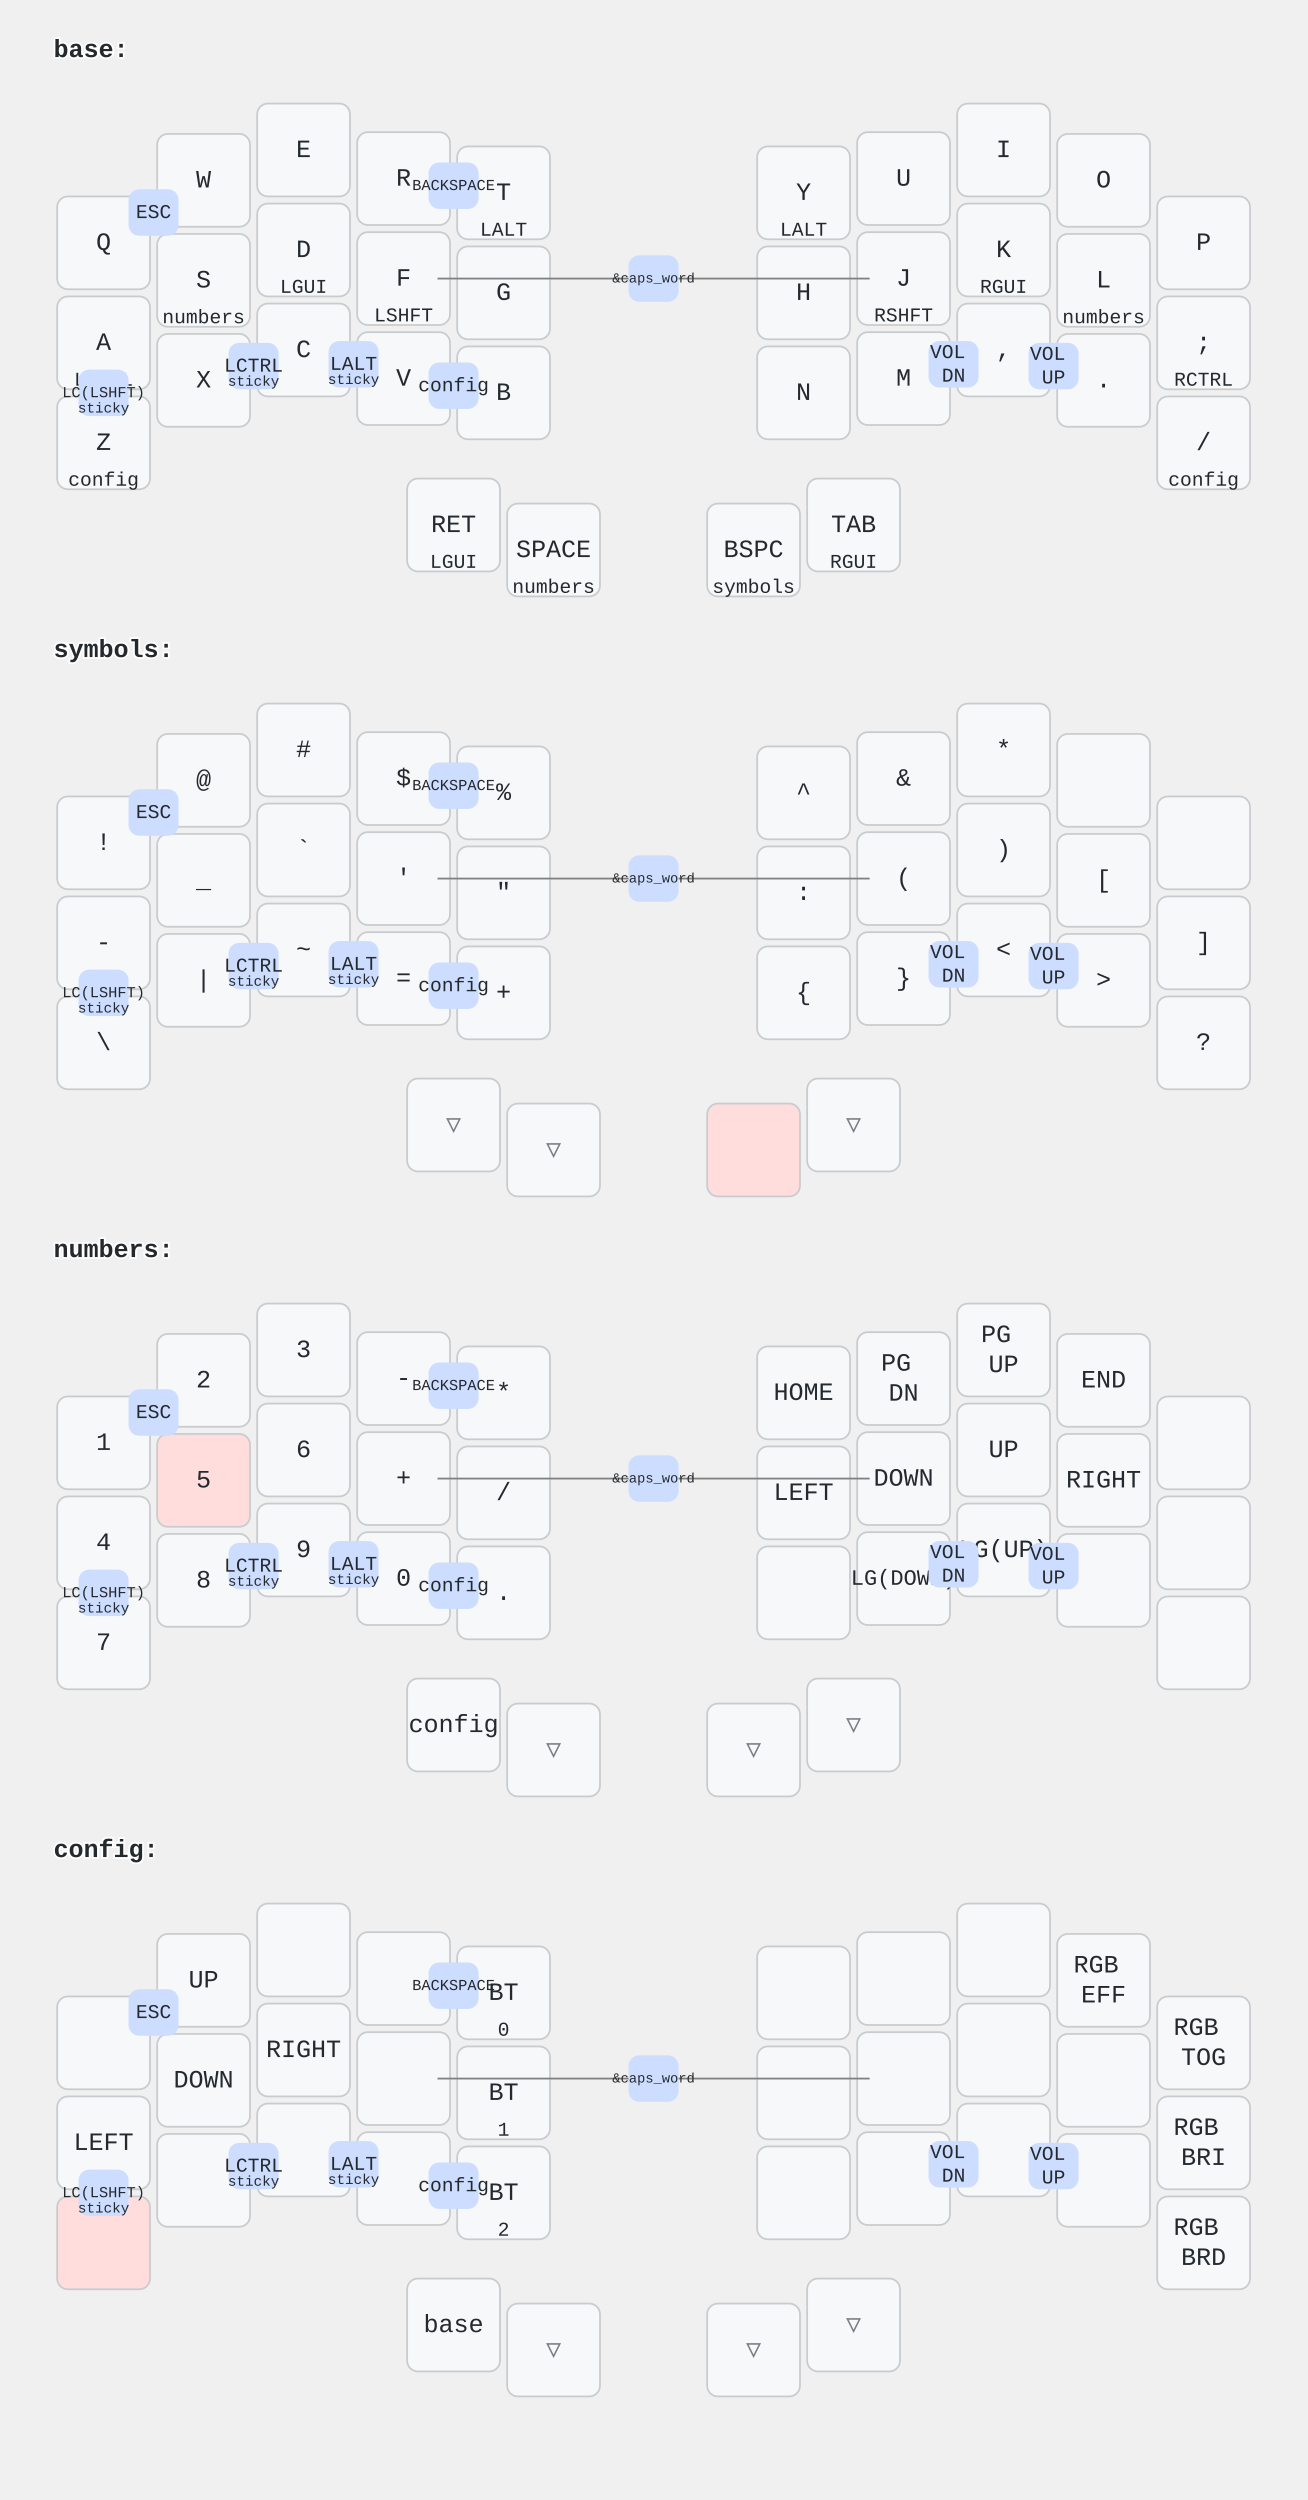
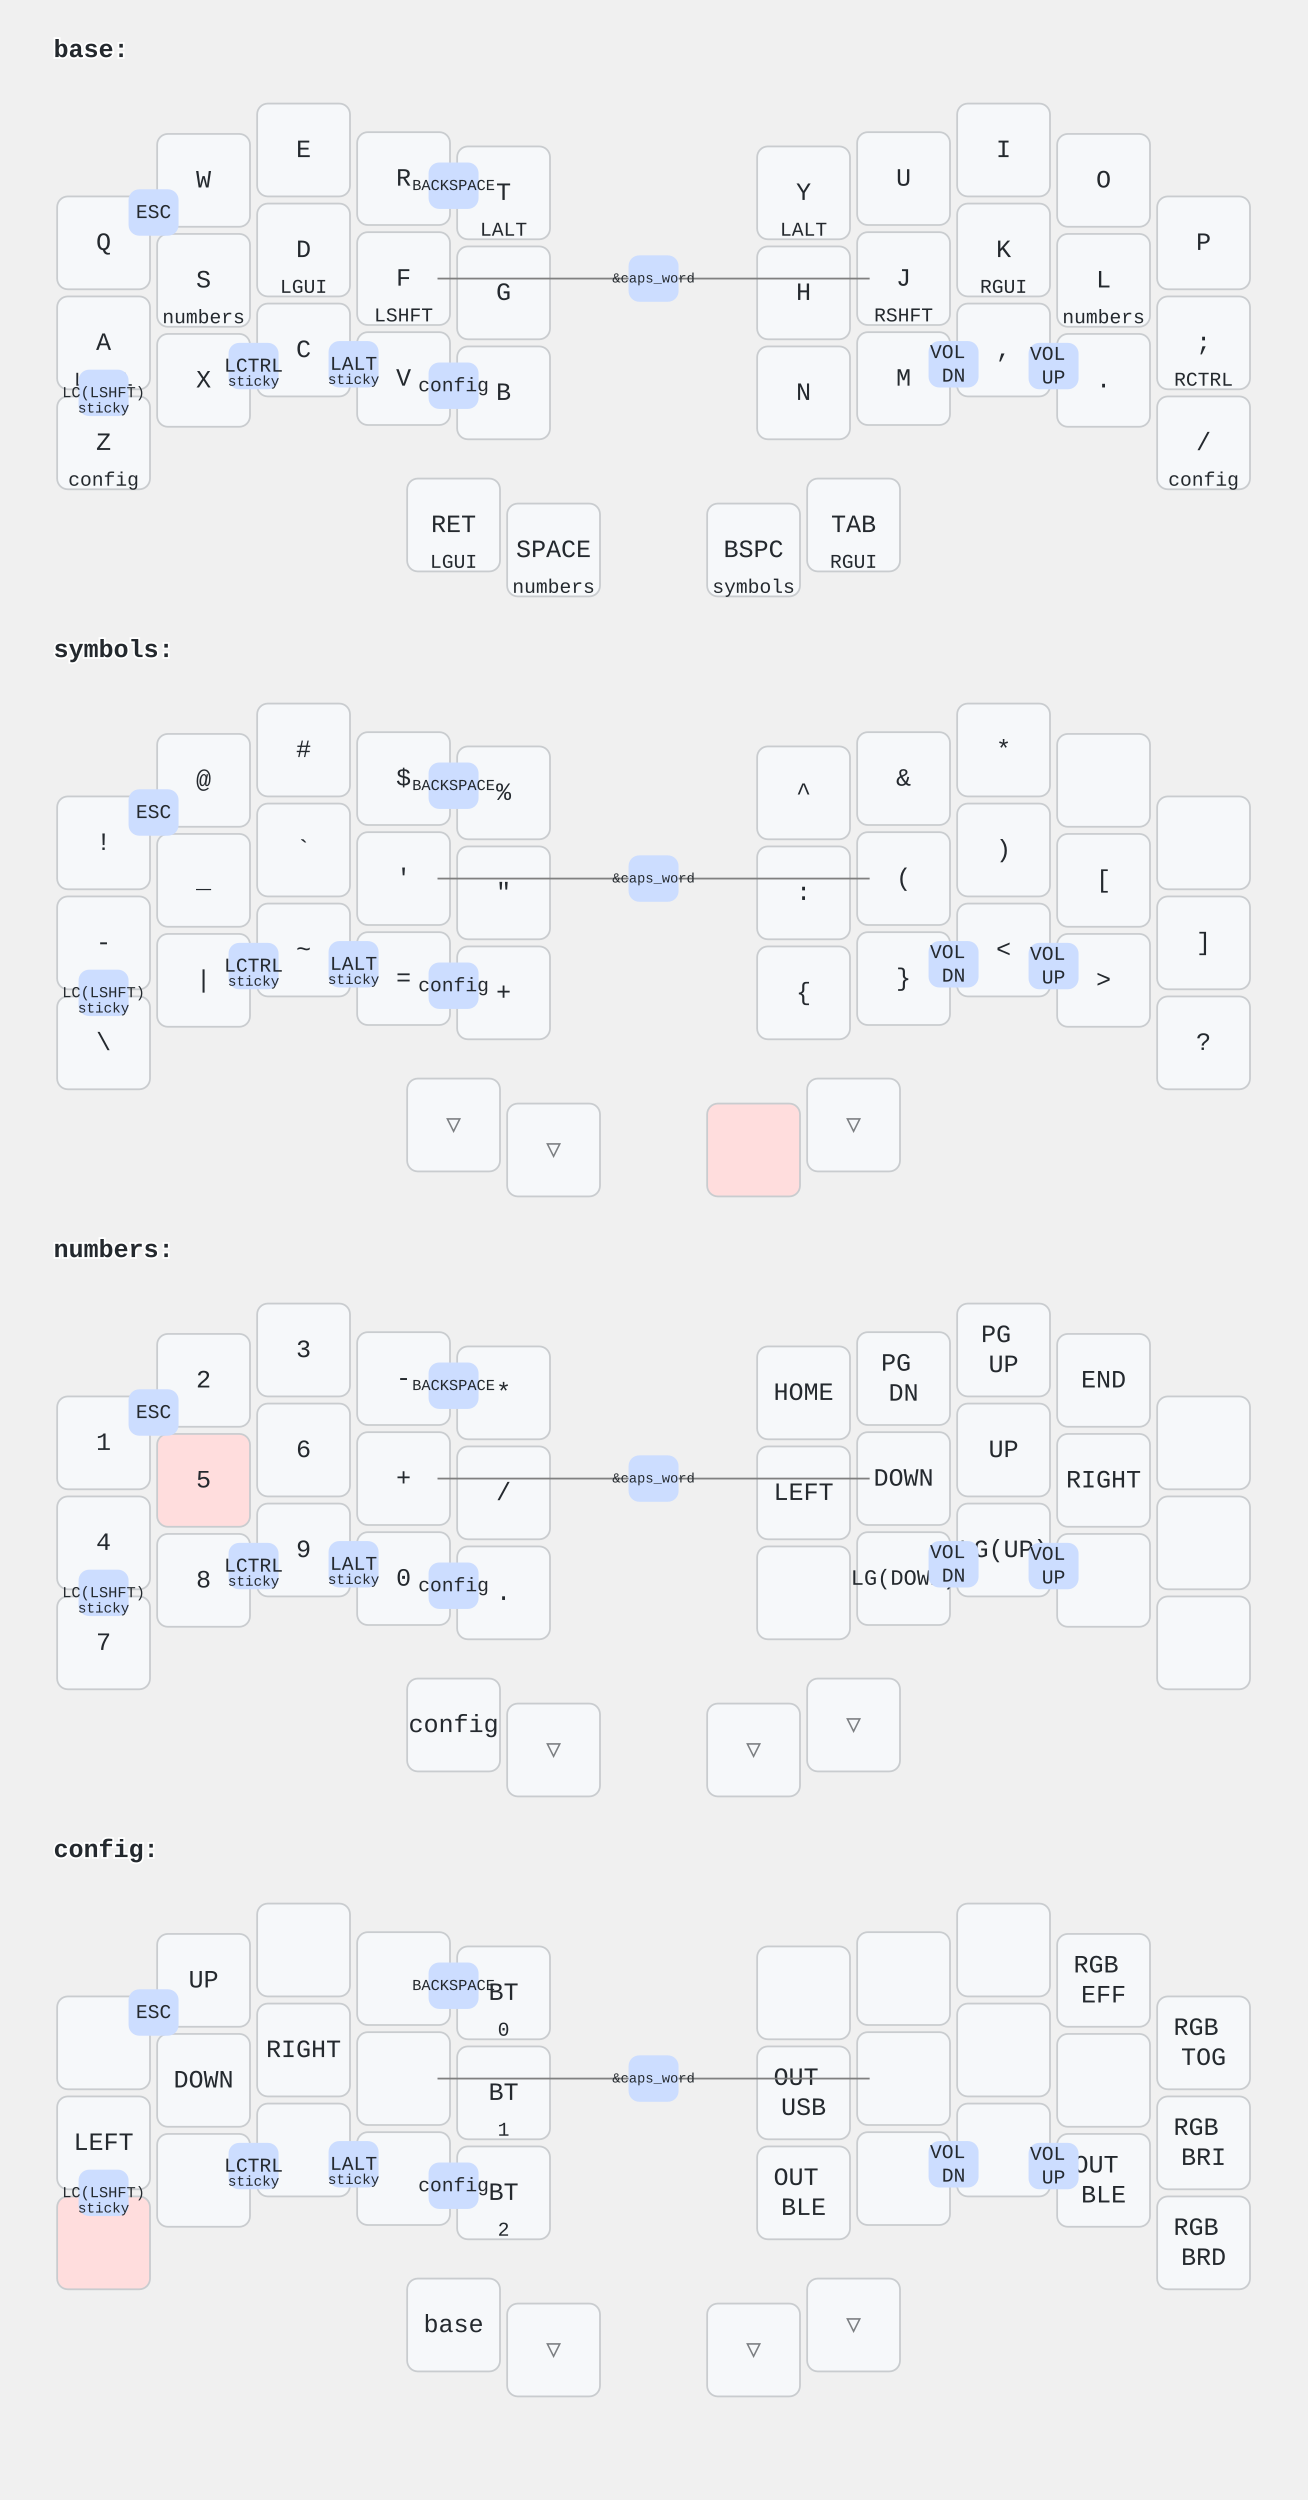
<svg xmlns="http://www.w3.org/2000/svg" width="732" height="1400" viewBox="0 0 732 1400" class="keymap">
  <style>/* inherit to force styles through use tags */
svg path {
    fill: inherit;
}

/* font and background color specifications */
svg.keymap {
    font-family: SFMono-Regular,Consolas,Liberation Mono,Menlo,monospace;
    font-size: 14px;
    font-kerning: normal;
    text-rendering: optimizeLegibility;
    fill: #24292e;
}

/* default key styling */
rect.key {
    fill: #f6f8fa;
    stroke: #c9cccf;
    stroke-width: 1;
}

/* default key side styling, only used is draw_key_sides is set */
rect.side {
    filter: brightness(90%);
}

/* color accent for combo boxes */
rect.combo, rect.combo-separate {
    fill: #cdf;
}

/* color accent for held keys */
rect.held, rect.combo.held {
    fill: #fdd;
}

/* color accent for ghost (optional) keys */
rect.ghost, rect.combo.ghost {
    stroke-dasharray: 4, 4;
    stroke-width: 2;
}

text {
    text-anchor: middle;
    dominant-baseline: middle;
}

/* styling for layer labels */
text.label {
    font-weight: bold;
    text-anchor: start;
    stroke: white;
    stroke-width: 2;
    paint-order: stroke;
}

/* styling for combo tap, and key hold/shifted label text */
text.combo, text.hold, text.shifted {
    font-size: 11px;
}

text.hold {
    text-anchor: middle;
    dominant-baseline: auto;
}

text.shifted {
    text-anchor: middle;
    dominant-baseline: hanging;
}

/* styling for hold/shifted label text in combo box */
text.combo.hold, text.combo.shifted {
    font-size: 8px;
}

/* lighter symbol for transparent keys */
text.trans {
    fill: #7b7e81;
}

/* styling for combo dendrons */
path.combo {
    stroke-width: 1;
    stroke: gray;
    fill: none;
}

/* Start Tabler Icons Cleanup */
/* cannot use height/width with glyphs */
.icon-tabler &gt; path {
    fill: inherit;
    stroke: inherit;
    stroke-width: 2;
}
/* hide tabler's default box */
.icon-tabler &gt; path[stroke="none"][fill="none"] {
    visibility: hidden;
}
/* End Tabler Icons Cleanup */
</style>
  <g transform="translate(30, 0)" class="layer-base">
    <text x="0" y="28" class="label">base:</text>
    <g transform="translate(0, 56)">
      <g transform="translate(28, 80)" class="key keypos-0">
        <rect rx="6" ry="6" x="-26" y="-26" width="52" height="52" class="key" />
        <text x="0" y="0" class="key tap">Q</text>
      </g>
      <g transform="translate(84, 45)" class="key keypos-1">
        <rect rx="6" ry="6" x="-26" y="-26" width="52" height="52" class="key" />
        <text x="0" y="0" class="key tap">W</text>
      </g>
      <g transform="translate(140, 28)" class="key keypos-2">
        <rect rx="6" ry="6" x="-26" y="-26" width="52" height="52" class="key" />
        <text x="0" y="0" class="key tap">E</text>
      </g>
      <g transform="translate(196, 44)" class="key keypos-3">
        <rect rx="6" ry="6" x="-26" y="-26" width="52" height="52" class="key" />
        <text x="0" y="0" class="key tap">R</text>
      </g>
      <g transform="translate(252, 52)" class="key keypos-4">
        <rect rx="6" ry="6" x="-26" y="-26" width="52" height="52" class="key" />
        <text x="0" y="0" class="key tap">T</text>
        <text x="0" y="24" class="key hold">LALT</text>
      </g>
      <g transform="translate(420, 52)" class="key keypos-5">
        <rect rx="6" ry="6" x="-26" y="-26" width="52" height="52" class="key" />
        <text x="0" y="0" class="key tap">Y</text>
        <text x="0" y="24" class="key hold">LALT</text>
      </g>
      <g transform="translate(476, 44)" class="key keypos-6">
        <rect rx="6" ry="6" x="-26" y="-26" width="52" height="52" class="key" />
        <text x="0" y="0" class="key tap">U</text>
      </g>
      <g transform="translate(532, 28)" class="key keypos-7">
        <rect rx="6" ry="6" x="-26" y="-26" width="52" height="52" class="key" />
        <text x="0" y="0" class="key tap">I</text>
      </g>
      <g transform="translate(588, 45)" class="key keypos-8">
        <rect rx="6" ry="6" x="-26" y="-26" width="52" height="52" class="key" />
        <text x="0" y="0" class="key tap">O</text>
      </g>
      <g transform="translate(644, 80)" class="key keypos-9">
        <rect rx="6" ry="6" x="-26" y="-26" width="52" height="52" class="key" />
        <text x="0" y="0" class="key tap">P</text>
      </g>
      <g transform="translate(28, 136)" class="key keypos-10">
        <rect rx="6" ry="6" x="-26" y="-26" width="52" height="52" class="key" />
        <text x="0" y="0" class="key tap">A</text>
        <text x="0" y="24" class="key hold">LCTRL</text>
      </g>
      <g transform="translate(84, 101)" class="key keypos-11">
        <rect rx="6" ry="6" x="-26" y="-26" width="52" height="52" class="key" />
        <text x="0" y="0" class="key tap">S</text>
        <text x="0" y="24" class="key hold">numbers</text>
      </g>
      <g transform="translate(140, 84)" class="key keypos-12">
        <rect rx="6" ry="6" x="-26" y="-26" width="52" height="52" class="key" />
        <text x="0" y="0" class="key tap">D</text>
        <text x="0" y="24" class="key hold">LGUI</text>
      </g>
      <g transform="translate(196, 100)" class="key keypos-13">
        <rect rx="6" ry="6" x="-26" y="-26" width="52" height="52" class="key" />
        <text x="0" y="0" class="key tap">F</text>
        <text x="0" y="24" class="key hold">LSHFT</text>
      </g>
      <g transform="translate(252, 108)" class="key keypos-14">
        <rect rx="6" ry="6" x="-26" y="-26" width="52" height="52" class="key" />
        <text x="0" y="0" class="key tap">G</text>
      </g>
      <g transform="translate(420, 108)" class="key keypos-15">
        <rect rx="6" ry="6" x="-26" y="-26" width="52" height="52" class="key" />
        <text x="0" y="0" class="key tap">H</text>
      </g>
      <g transform="translate(476, 100)" class="key keypos-16">
        <rect rx="6" ry="6" x="-26" y="-26" width="52" height="52" class="key" />
        <text x="0" y="0" class="key tap">J</text>
        <text x="0" y="24" class="key hold">RSHFT</text>
      </g>
      <g transform="translate(532, 84)" class="key keypos-17">
        <rect rx="6" ry="6" x="-26" y="-26" width="52" height="52" class="key" />
        <text x="0" y="0" class="key tap">K</text>
        <text x="0" y="24" class="key hold">RGUI</text>
      </g>
      <g transform="translate(588, 101)" class="key keypos-18">
        <rect rx="6" ry="6" x="-26" y="-26" width="52" height="52" class="key" />
        <text x="0" y="0" class="key tap">L</text>
        <text x="0" y="24" class="key hold">numbers</text>
      </g>
      <g transform="translate(644, 136)" class="key keypos-19">
        <rect rx="6" ry="6" x="-26" y="-26" width="52" height="52" class="key" />
        <text x="0" y="0" class="key tap">;</text>
        <text x="0" y="24" class="key hold">RCTRL</text>
      </g>
      <g transform="translate(28, 192)" class="key keypos-20">
        <rect rx="6" ry="6" x="-26" y="-26" width="52" height="52" class="key" />
        <text x="0" y="0" class="key tap">Z</text>
        <text x="0" y="24" class="key hold">config</text>
      </g>
      <g transform="translate(84, 157)" class="key keypos-21">
        <rect rx="6" ry="6" x="-26" y="-26" width="52" height="52" class="key" />
        <text x="0" y="0" class="key tap">X</text>
      </g>
      <g transform="translate(140, 140)" class="key keypos-22">
        <rect rx="6" ry="6" x="-26" y="-26" width="52" height="52" class="key" />
        <text x="0" y="0" class="key tap">C</text>
      </g>
      <g transform="translate(196, 156)" class="key keypos-23">
        <rect rx="6" ry="6" x="-26" y="-26" width="52" height="52" class="key" />
        <text x="0" y="0" class="key tap">V</text>
      </g>
      <g transform="translate(252, 164)" class="key keypos-24">
        <rect rx="6" ry="6" x="-26" y="-26" width="52" height="52" class="key" />
        <text x="0" y="0" class="key tap">B</text>
      </g>
      <g transform="translate(420, 164)" class="key keypos-25">
        <rect rx="6" ry="6" x="-26" y="-26" width="52" height="52" class="key" />
        <text x="0" y="0" class="key tap">N</text>
      </g>
      <g transform="translate(476, 156)" class="key keypos-26">
        <rect rx="6" ry="6" x="-26" y="-26" width="52" height="52" class="key" />
        <text x="0" y="0" class="key tap">M</text>
      </g>
      <g transform="translate(532, 140)" class="key keypos-27">
        <rect rx="6" ry="6" x="-26" y="-26" width="52" height="52" class="key" />
        <text x="0" y="0" class="key tap">,</text>
      </g>
      <g transform="translate(588, 157)" class="key keypos-28">
        <rect rx="6" ry="6" x="-26" y="-26" width="52" height="52" class="key" />
        <text x="0" y="0" class="key tap">.</text>
      </g>
      <g transform="translate(644, 192)" class="key keypos-29">
        <rect rx="6" ry="6" x="-26" y="-26" width="52" height="52" class="key" />
        <text x="0" y="0" class="key tap">/</text>
        <text x="0" y="24" class="key hold">config</text>
      </g>
      <g transform="translate(224, 238)" class="key keypos-30">
        <rect rx="6" ry="6" x="-26" y="-26" width="52" height="52" class="key" />
        <text x="0" y="0" class="key tap">RET</text>
        <text x="0" y="24" class="key hold">LGUI</text>
      </g>
      <g transform="translate(280, 252)" class="key keypos-31">
        <rect rx="6" ry="6" x="-26" y="-26" width="52" height="52" class="key" />
        <text x="0" y="0" class="key tap">SPACE</text>
        <text x="0" y="24" class="key hold">numbers</text>
      </g>
      <g transform="translate(392, 252)" class="key keypos-32">
        <rect rx="6" ry="6" x="-26" y="-26" width="52" height="52" class="key" />
        <text x="0" y="0" class="key tap">BSPC</text>
        <text x="0" y="24" class="key hold">symbols</text>
      </g>
      <g transform="translate(448, 238)" class="key keypos-33">
        <rect rx="6" ry="6" x="-26" y="-26" width="52" height="52" class="key" />
        <text x="0" y="0" class="key tap">TAB</text>
        <text x="0" y="24" class="key hold">RGUI</text>
      </g>
      <g class="combo combopos-0">
        <rect rx="6" ry="6" x="42" y="50" width="28" height="26" class="combo" />
        <text x="56" y="63" class="combo tap">ESC</text>
      </g>
      <g class="combo combopos-1">
        <rect rx="6" ry="6" x="210" y="35" width="28" height="26" class="combo" />
        <text x="224" y="48" class="combo tap">
          <tspan style="font-size: 78%">BACKSPACE</tspan>
        </text>
      </g>
      <g class="combo combopos-2">
        <rect rx="6" ry="6" x="490" y="135" width="28" height="26" class="combo" />
        <text x="504" y="148" class="combo tap">
          <tspan x="504" dy="-0.6em">VOL</tspan>
          <tspan x="504" dy="1.2em">DN</tspan>
        </text>
      </g>
      <g class="combo combopos-3">
        <rect rx="6" ry="6" x="546" y="136" width="28" height="26" class="combo" />
        <text x="560" y="149" class="combo tap">
          <tspan x="560" dy="-0.6em">VOL</tspan>
          <tspan x="560" dy="1.2em">UP</tspan>
        </text>
      </g>
      <g class="combo combopos-4">
        <path d="M336,100 l-121,0" class="combo" />
        <path d="M336,100 l121,0" class="combo" />
        <rect rx="6" ry="6" x="322" y="87" width="28" height="26" class="combo" />
        <text x="336" y="100" class="combo tap">
          <tspan style="font-size: 70%">&amp;caps_word</tspan>
        </text>
      </g>
      <g class="combo combopos-5">
        <rect rx="6" ry="6" x="98" y="136" width="28" height="26" class="combo" />
        <text x="112" y="149" class="combo tap">LCTRL</text>
        <text x="112" y="160" class="combo hold">sticky</text>
      </g>
      <g class="combo combopos-6">
        <rect rx="6" ry="6" x="154" y="135" width="28" height="26" class="combo" />
        <text x="168" y="148" class="combo tap">LALT</text>
        <text x="168" y="159" class="combo hold">sticky</text>
      </g>
      <g class="combo combopos-7">
        <rect rx="6" ry="6" x="14" y="151" width="28" height="26" class="combo" />
        <text x="28" y="164" class="combo tap">
          <tspan style="font-size: 78%">LC(LSHFT)</tspan>
        </text>
        <text x="28" y="175" class="combo hold">sticky</text>
      </g>
      <g class="combo combopos-8">
        <rect rx="6" ry="6" x="210" y="147" width="28" height="26" class="combo" />
        <text x="224" y="160" class="combo tap">config</text>
      </g>
    </g>
  </g>
  <g transform="translate(30, 336)" class="layer-symbols">
    <text x="0" y="28" class="label">symbols:</text>
    <g transform="translate(0, 56)">
      <g transform="translate(28, 80)" class="key keypos-0">
        <rect rx="6" ry="6" x="-26" y="-26" width="52" height="52" class="key" />
        <text x="0" y="0" class="key tap">!</text>
      </g>
      <g transform="translate(84, 45)" class="key keypos-1">
        <rect rx="6" ry="6" x="-26" y="-26" width="52" height="52" class="key" />
        <text x="0" y="0" class="key tap">@</text>
      </g>
      <g transform="translate(140, 28)" class="key keypos-2">
        <rect rx="6" ry="6" x="-26" y="-26" width="52" height="52" class="key" />
        <text x="0" y="0" class="key tap">#</text>
      </g>
      <g transform="translate(196, 44)" class="key keypos-3">
        <rect rx="6" ry="6" x="-26" y="-26" width="52" height="52" class="key" />
        <text x="0" y="0" class="key tap">$</text>
      </g>
      <g transform="translate(252, 52)" class="key keypos-4">
        <rect rx="6" ry="6" x="-26" y="-26" width="52" height="52" class="key" />
        <text x="0" y="0" class="key tap">%</text>
      </g>
      <g transform="translate(420, 52)" class="key keypos-5">
        <rect rx="6" ry="6" x="-26" y="-26" width="52" height="52" class="key" />
        <text x="0" y="0" class="key tap">^</text>
      </g>
      <g transform="translate(476, 44)" class="key keypos-6">
        <rect rx="6" ry="6" x="-26" y="-26" width="52" height="52" class="key" />
        <text x="0" y="0" class="key tap">&amp;</text>
      </g>
      <g transform="translate(532, 28)" class="key keypos-7">
        <rect rx="6" ry="6" x="-26" y="-26" width="52" height="52" class="key" />
        <text x="0" y="0" class="key tap">*</text>
      </g>
      <g transform="translate(588, 45)" class="key keypos-8">
        <rect rx="6" ry="6" x="-26" y="-26" width="52" height="52" class="key" />
      </g>
      <g transform="translate(644, 80)" class="key keypos-9">
        <rect rx="6" ry="6" x="-26" y="-26" width="52" height="52" class="key" />
      </g>
      <g transform="translate(28, 136)" class="key keypos-10">
        <rect rx="6" ry="6" x="-26" y="-26" width="52" height="52" class="key" />
        <text x="0" y="0" class="key tap">-</text>
      </g>
      <g transform="translate(84, 101)" class="key keypos-11">
        <rect rx="6" ry="6" x="-26" y="-26" width="52" height="52" class="key" />
        <text x="0" y="0" class="key tap">_</text>
      </g>
      <g transform="translate(140, 84)" class="key keypos-12">
        <rect rx="6" ry="6" x="-26" y="-26" width="52" height="52" class="key" />
        <text x="0" y="0" class="key tap">`</text>
      </g>
      <g transform="translate(196, 100)" class="key keypos-13">
        <rect rx="6" ry="6" x="-26" y="-26" width="52" height="52" class="key" />
        <text x="0" y="0" class="key tap">'</text>
      </g>
      <g transform="translate(252, 108)" class="key keypos-14">
        <rect rx="6" ry="6" x="-26" y="-26" width="52" height="52" class="key" />
        <text x="0" y="0" class="key tap">"</text>
      </g>
      <g transform="translate(420, 108)" class="key keypos-15">
        <rect rx="6" ry="6" x="-26" y="-26" width="52" height="52" class="key" />
        <text x="0" y="0" class="key tap">:</text>
      </g>
      <g transform="translate(476, 100)" class="key keypos-16">
        <rect rx="6" ry="6" x="-26" y="-26" width="52" height="52" class="key" />
        <text x="0" y="0" class="key tap">(</text>
      </g>
      <g transform="translate(532, 84)" class="key keypos-17">
        <rect rx="6" ry="6" x="-26" y="-26" width="52" height="52" class="key" />
        <text x="0" y="0" class="key tap">)</text>
      </g>
      <g transform="translate(588, 101)" class="key keypos-18">
        <rect rx="6" ry="6" x="-26" y="-26" width="52" height="52" class="key" />
        <text x="0" y="0" class="key tap">[</text>
      </g>
      <g transform="translate(644, 136)" class="key keypos-19">
        <rect rx="6" ry="6" x="-26" y="-26" width="52" height="52" class="key" />
        <text x="0" y="0" class="key tap">]</text>
      </g>
      <g transform="translate(28, 192)" class="key keypos-20">
        <rect rx="6" ry="6" x="-26" y="-26" width="52" height="52" class="key" />
        <text x="0" y="0" class="key tap">\</text>
      </g>
      <g transform="translate(84, 157)" class="key keypos-21">
        <rect rx="6" ry="6" x="-26" y="-26" width="52" height="52" class="key" />
        <text x="0" y="0" class="key tap">|</text>
      </g>
      <g transform="translate(140, 140)" class="key keypos-22">
        <rect rx="6" ry="6" x="-26" y="-26" width="52" height="52" class="key" />
        <text x="0" y="0" class="key tap">~</text>
      </g>
      <g transform="translate(196, 156)" class="key keypos-23">
        <rect rx="6" ry="6" x="-26" y="-26" width="52" height="52" class="key" />
        <text x="0" y="0" class="key tap">=</text>
      </g>
      <g transform="translate(252, 164)" class="key keypos-24">
        <rect rx="6" ry="6" x="-26" y="-26" width="52" height="52" class="key" />
        <text x="0" y="0" class="key tap">+</text>
      </g>
      <g transform="translate(420, 164)" class="key keypos-25">
        <rect rx="6" ry="6" x="-26" y="-26" width="52" height="52" class="key" />
        <text x="0" y="0" class="key tap">{</text>
      </g>
      <g transform="translate(476, 156)" class="key keypos-26">
        <rect rx="6" ry="6" x="-26" y="-26" width="52" height="52" class="key" />
        <text x="0" y="0" class="key tap">}</text>
      </g>
      <g transform="translate(532, 140)" class="key keypos-27">
        <rect rx="6" ry="6" x="-26" y="-26" width="52" height="52" class="key" />
        <text x="0" y="0" class="key tap">&lt;</text>
      </g>
      <g transform="translate(588, 157)" class="key keypos-28">
        <rect rx="6" ry="6" x="-26" y="-26" width="52" height="52" class="key" />
        <text x="0" y="0" class="key tap">&gt;</text>
      </g>
      <g transform="translate(644, 192)" class="key keypos-29">
        <rect rx="6" ry="6" x="-26" y="-26" width="52" height="52" class="key" />
        <text x="0" y="0" class="key tap">?</text>
      </g>
      <g transform="translate(224, 238)" class="key trans keypos-30">
        <rect rx="6" ry="6" x="-26" y="-26" width="52" height="52" class="key trans" />
        <text x="0" y="0" class="key trans tap">▽</text>
      </g>
      <g transform="translate(280, 252)" class="key trans keypos-31">
        <rect rx="6" ry="6" x="-26" y="-26" width="52" height="52" class="key trans" />
        <text x="0" y="0" class="key trans tap">▽</text>
      </g>
      <g transform="translate(392, 252)" class="key held keypos-32">
        <rect rx="6" ry="6" x="-26" y="-26" width="52" height="52" class="key held" />
      </g>
      <g transform="translate(448, 238)" class="key trans keypos-33">
        <rect rx="6" ry="6" x="-26" y="-26" width="52" height="52" class="key trans" />
        <text x="0" y="0" class="key trans tap">▽</text>
      </g>
      <g class="combo combopos-0">
        <rect rx="6" ry="6" x="42" y="50" width="28" height="26" class="combo" />
        <text x="56" y="63" class="combo tap">ESC</text>
      </g>
      <g class="combo combopos-1">
        <rect rx="6" ry="6" x="210" y="35" width="28" height="26" class="combo" />
        <text x="224" y="48" class="combo tap">
          <tspan style="font-size: 78%">BACKSPACE</tspan>
        </text>
      </g>
      <g class="combo combopos-2">
        <rect rx="6" ry="6" x="490" y="135" width="28" height="26" class="combo" />
        <text x="504" y="148" class="combo tap">
          <tspan x="504" dy="-0.6em">VOL</tspan>
          <tspan x="504" dy="1.2em">DN</tspan>
        </text>
      </g>
      <g class="combo combopos-3">
        <rect rx="6" ry="6" x="546" y="136" width="28" height="26" class="combo" />
        <text x="560" y="149" class="combo tap">
          <tspan x="560" dy="-0.6em">VOL</tspan>
          <tspan x="560" dy="1.2em">UP</tspan>
        </text>
      </g>
      <g class="combo combopos-4">
        <path d="M336,100 l-121,0" class="combo" />
        <path d="M336,100 l121,0" class="combo" />
        <rect rx="6" ry="6" x="322" y="87" width="28" height="26" class="combo" />
        <text x="336" y="100" class="combo tap">
          <tspan style="font-size: 70%">&amp;caps_word</tspan>
        </text>
      </g>
      <g class="combo combopos-5">
        <rect rx="6" ry="6" x="98" y="136" width="28" height="26" class="combo" />
        <text x="112" y="149" class="combo tap">LCTRL</text>
        <text x="112" y="160" class="combo hold">sticky</text>
      </g>
      <g class="combo combopos-6">
        <rect rx="6" ry="6" x="154" y="135" width="28" height="26" class="combo" />
        <text x="168" y="148" class="combo tap">LALT</text>
        <text x="168" y="159" class="combo hold">sticky</text>
      </g>
      <g class="combo combopos-7">
        <rect rx="6" ry="6" x="14" y="151" width="28" height="26" class="combo" />
        <text x="28" y="164" class="combo tap">
          <tspan style="font-size: 78%">LC(LSHFT)</tspan>
        </text>
        <text x="28" y="175" class="combo hold">sticky</text>
      </g>
      <g class="combo combopos-8">
        <rect rx="6" ry="6" x="210" y="147" width="28" height="26" class="combo" />
        <text x="224" y="160" class="combo tap">config</text>
      </g>
    </g>
  </g>
  <g transform="translate(30, 672)" class="layer-numbers">
    <text x="0" y="28" class="label">numbers:</text>
    <g transform="translate(0, 56)">
      <g transform="translate(28, 80)" class="key keypos-0">
        <rect rx="6" ry="6" x="-26" y="-26" width="52" height="52" class="key" />
        <text x="0" y="0" class="key tap">1</text>
      </g>
      <g transform="translate(84, 45)" class="key keypos-1">
        <rect rx="6" ry="6" x="-26" y="-26" width="52" height="52" class="key" />
        <text x="0" y="0" class="key tap">2</text>
      </g>
      <g transform="translate(140, 28)" class="key keypos-2">
        <rect rx="6" ry="6" x="-26" y="-26" width="52" height="52" class="key" />
        <text x="0" y="0" class="key tap">3</text>
      </g>
      <g transform="translate(196, 44)" class="key keypos-3">
        <rect rx="6" ry="6" x="-26" y="-26" width="52" height="52" class="key" />
        <text x="0" y="0" class="key tap">-</text>
      </g>
      <g transform="translate(252, 52)" class="key keypos-4">
        <rect rx="6" ry="6" x="-26" y="-26" width="52" height="52" class="key" />
        <text x="0" y="0" class="key tap">*</text>
      </g>
      <g transform="translate(420, 52)" class="key keypos-5">
        <rect rx="6" ry="6" x="-26" y="-26" width="52" height="52" class="key" />
        <text x="0" y="0" class="key tap">HOME</text>
      </g>
      <g transform="translate(476, 44)" class="key keypos-6">
        <rect rx="6" ry="6" x="-26" y="-26" width="52" height="52" class="key" />
        <text x="0" y="0" class="key tap">
          <tspan x="0" dy="-0.6em">PG</tspan>
          <tspan x="0" dy="1.2em">DN</tspan>
        </text>
      </g>
      <g transform="translate(532, 28)" class="key keypos-7">
        <rect rx="6" ry="6" x="-26" y="-26" width="52" height="52" class="key" />
        <text x="0" y="0" class="key tap">
          <tspan x="0" dy="-0.6em">PG</tspan>
          <tspan x="0" dy="1.2em">UP</tspan>
        </text>
      </g>
      <g transform="translate(588, 45)" class="key keypos-8">
        <rect rx="6" ry="6" x="-26" y="-26" width="52" height="52" class="key" />
        <text x="0" y="0" class="key tap">END</text>
      </g>
      <g transform="translate(644, 80)" class="key keypos-9">
        <rect rx="6" ry="6" x="-26" y="-26" width="52" height="52" class="key" />
      </g>
      <g transform="translate(28, 136)" class="key keypos-10">
        <rect rx="6" ry="6" x="-26" y="-26" width="52" height="52" class="key" />
        <text x="0" y="0" class="key tap">4</text>
      </g>
      <g transform="translate(84, 101)" class="key held keypos-11">
        <rect rx="6" ry="6" x="-26" y="-26" width="52" height="52" class="key held" />
        <text x="0" y="0" class="key held tap">5</text>
      </g>
      <g transform="translate(140, 84)" class="key keypos-12">
        <rect rx="6" ry="6" x="-26" y="-26" width="52" height="52" class="key" />
        <text x="0" y="0" class="key tap">6</text>
      </g>
      <g transform="translate(196, 100)" class="key keypos-13">
        <rect rx="6" ry="6" x="-26" y="-26" width="52" height="52" class="key" />
        <text x="0" y="0" class="key tap">+</text>
      </g>
      <g transform="translate(252, 108)" class="key keypos-14">
        <rect rx="6" ry="6" x="-26" y="-26" width="52" height="52" class="key" />
        <text x="0" y="0" class="key tap">/</text>
      </g>
      <g transform="translate(420, 108)" class="key keypos-15">
        <rect rx="6" ry="6" x="-26" y="-26" width="52" height="52" class="key" />
        <text x="0" y="0" class="key tap">LEFT</text>
      </g>
      <g transform="translate(476, 100)" class="key keypos-16">
        <rect rx="6" ry="6" x="-26" y="-26" width="52" height="52" class="key" />
        <text x="0" y="0" class="key tap">DOWN</text>
      </g>
      <g transform="translate(532, 84)" class="key keypos-17">
        <rect rx="6" ry="6" x="-26" y="-26" width="52" height="52" class="key" />
        <text x="0" y="0" class="key tap">UP</text>
      </g>
      <g transform="translate(588, 101)" class="key keypos-18">
        <rect rx="6" ry="6" x="-26" y="-26" width="52" height="52" class="key" />
        <text x="0" y="0" class="key tap">RIGHT</text>
      </g>
      <g transform="translate(644, 136)" class="key keypos-19">
        <rect rx="6" ry="6" x="-26" y="-26" width="52" height="52" class="key" />
      </g>
      <g transform="translate(28, 192)" class="key keypos-20">
        <rect rx="6" ry="6" x="-26" y="-26" width="52" height="52" class="key" />
        <text x="0" y="0" class="key tap">7</text>
      </g>
      <g transform="translate(84, 157)" class="key keypos-21">
        <rect rx="6" ry="6" x="-26" y="-26" width="52" height="52" class="key" />
        <text x="0" y="0" class="key tap">8</text>
      </g>
      <g transform="translate(140, 140)" class="key keypos-22">
        <rect rx="6" ry="6" x="-26" y="-26" width="52" height="52" class="key" />
        <text x="0" y="0" class="key tap">9</text>
      </g>
      <g transform="translate(196, 156)" class="key keypos-23">
        <rect rx="6" ry="6" x="-26" y="-26" width="52" height="52" class="key" />
        <text x="0" y="0" class="key tap">0</text>
      </g>
      <g transform="translate(252, 164)" class="key keypos-24">
        <rect rx="6" ry="6" x="-26" y="-26" width="52" height="52" class="key" />
        <text x="0" y="0" class="key tap">.</text>
      </g>
      <g transform="translate(420, 164)" class="key keypos-25">
        <rect rx="6" ry="6" x="-26" y="-26" width="52" height="52" class="key" />
      </g>
      <g transform="translate(476, 156)" class="key keypos-26">
        <rect rx="6" ry="6" x="-26" y="-26" width="52" height="52" class="key" />
        <text x="0" y="0" class="key tap">
          <tspan style="font-size: 88%">LG(DOWN)</tspan>
        </text>
      </g>
      <g transform="translate(532, 140)" class="key keypos-27">
        <rect rx="6" ry="6" x="-26" y="-26" width="52" height="52" class="key" />
        <text x="0" y="0" class="key tap">LG(UP)</text>
      </g>
      <g transform="translate(588, 157)" class="key keypos-28">
        <rect rx="6" ry="6" x="-26" y="-26" width="52" height="52" class="key" />
      </g>
      <g transform="translate(644, 192)" class="key keypos-29">
        <rect rx="6" ry="6" x="-26" y="-26" width="52" height="52" class="key" />
      </g>
      <g transform="translate(224, 238)" class="key keypos-30">
        <rect rx="6" ry="6" x="-26" y="-26" width="52" height="52" class="key" />
        <text x="0" y="0" class="key tap">config</text>
      </g>
      <g transform="translate(280, 252)" class="key trans keypos-31">
        <rect rx="6" ry="6" x="-26" y="-26" width="52" height="52" class="key trans" />
        <text x="0" y="0" class="key trans tap">▽</text>
      </g>
      <g transform="translate(392, 252)" class="key trans keypos-32">
        <rect rx="6" ry="6" x="-26" y="-26" width="52" height="52" class="key trans" />
        <text x="0" y="0" class="key trans tap">▽</text>
      </g>
      <g transform="translate(448, 238)" class="key trans keypos-33">
        <rect rx="6" ry="6" x="-26" y="-26" width="52" height="52" class="key trans" />
        <text x="0" y="0" class="key trans tap">▽</text>
      </g>
      <g class="combo combopos-0">
        <rect rx="6" ry="6" x="42" y="50" width="28" height="26" class="combo" />
        <text x="56" y="63" class="combo tap">ESC</text>
      </g>
      <g class="combo combopos-1">
        <rect rx="6" ry="6" x="210" y="35" width="28" height="26" class="combo" />
        <text x="224" y="48" class="combo tap">
          <tspan style="font-size: 78%">BACKSPACE</tspan>
        </text>
      </g>
      <g class="combo combopos-2">
        <rect rx="6" ry="6" x="490" y="135" width="28" height="26" class="combo" />
        <text x="504" y="148" class="combo tap">
          <tspan x="504" dy="-0.6em">VOL</tspan>
          <tspan x="504" dy="1.2em">DN</tspan>
        </text>
      </g>
      <g class="combo combopos-3">
        <rect rx="6" ry="6" x="546" y="136" width="28" height="26" class="combo" />
        <text x="560" y="149" class="combo tap">
          <tspan x="560" dy="-0.6em">VOL</tspan>
          <tspan x="560" dy="1.2em">UP</tspan>
        </text>
      </g>
      <g class="combo combopos-4">
        <path d="M336,100 l-121,0" class="combo" />
        <path d="M336,100 l121,0" class="combo" />
        <rect rx="6" ry="6" x="322" y="87" width="28" height="26" class="combo" />
        <text x="336" y="100" class="combo tap">
          <tspan style="font-size: 70%">&amp;caps_word</tspan>
        </text>
      </g>
      <g class="combo combopos-5">
        <rect rx="6" ry="6" x="98" y="136" width="28" height="26" class="combo" />
        <text x="112" y="149" class="combo tap">LCTRL</text>
        <text x="112" y="160" class="combo hold">sticky</text>
      </g>
      <g class="combo combopos-6">
        <rect rx="6" ry="6" x="154" y="135" width="28" height="26" class="combo" />
        <text x="168" y="148" class="combo tap">LALT</text>
        <text x="168" y="159" class="combo hold">sticky</text>
      </g>
      <g class="combo combopos-7">
        <rect rx="6" ry="6" x="14" y="151" width="28" height="26" class="combo" />
        <text x="28" y="164" class="combo tap">
          <tspan style="font-size: 78%">LC(LSHFT)</tspan>
        </text>
        <text x="28" y="175" class="combo hold">sticky</text>
      </g>
      <g class="combo combopos-8">
        <rect rx="6" ry="6" x="210" y="147" width="28" height="26" class="combo" />
        <text x="224" y="160" class="combo tap">config</text>
      </g>
    </g>
  </g>
  <g transform="translate(30, 1008)" class="layer-config">
    <text x="0" y="28" class="label">config:</text>
    <g transform="translate(0, 56)">
      <g transform="translate(28, 80)" class="key keypos-0">
        <rect rx="6" ry="6" x="-26" y="-26" width="52" height="52" class="key" />
      </g>
      <g transform="translate(84, 45)" class="key keypos-1">
        <rect rx="6" ry="6" x="-26" y="-26" width="52" height="52" class="key" />
        <text x="0" y="0" class="key tap">UP</text>
      </g>
      <g transform="translate(140, 28)" class="key keypos-2">
        <rect rx="6" ry="6" x="-26" y="-26" width="52" height="52" class="key" />
      </g>
      <g transform="translate(196, 44)" class="key keypos-3">
        <rect rx="6" ry="6" x="-26" y="-26" width="52" height="52" class="key" />
      </g>
      <g transform="translate(252, 52)" class="key keypos-4">
        <rect rx="6" ry="6" x="-26" y="-26" width="52" height="52" class="key" />
        <text x="0" y="0" class="key tap">BT</text>
        <text x="0" y="24" class="key hold">0</text>
      </g>
      <g transform="translate(420, 52)" class="key keypos-5">
        <rect rx="6" ry="6" x="-26" y="-26" width="52" height="52" class="key" />
      </g>
      <g transform="translate(476, 44)" class="key keypos-6">
        <rect rx="6" ry="6" x="-26" y="-26" width="52" height="52" class="key" />
      </g>
      <g transform="translate(532, 28)" class="key keypos-7">
        <rect rx="6" ry="6" x="-26" y="-26" width="52" height="52" class="key" />
      </g>
      <g transform="translate(588, 45)" class="key keypos-8">
        <rect rx="6" ry="6" x="-26" y="-26" width="52" height="52" class="key" />
        <text x="0" y="0" class="key tap">
          <tspan x="0" dy="-0.6em">RGB</tspan>
          <tspan x="0" dy="1.2em">EFF</tspan>
        </text>
      </g>
      <g transform="translate(644, 80)" class="key keypos-9">
        <rect rx="6" ry="6" x="-26" y="-26" width="52" height="52" class="key" />
        <text x="0" y="0" class="key tap">
          <tspan x="0" dy="-0.6em">RGB</tspan>
          <tspan x="0" dy="1.2em">TOG</tspan>
        </text>
      </g>
      <g transform="translate(28, 136)" class="key keypos-10">
        <rect rx="6" ry="6" x="-26" y="-26" width="52" height="52" class="key" />
        <text x="0" y="0" class="key tap">LEFT</text>
      </g>
      <g transform="translate(84, 101)" class="key keypos-11">
        <rect rx="6" ry="6" x="-26" y="-26" width="52" height="52" class="key" />
        <text x="0" y="0" class="key tap">DOWN</text>
      </g>
      <g transform="translate(140, 84)" class="key keypos-12">
        <rect rx="6" ry="6" x="-26" y="-26" width="52" height="52" class="key" />
        <text x="0" y="0" class="key tap">RIGHT</text>
      </g>
      <g transform="translate(196, 100)" class="key keypos-13">
        <rect rx="6" ry="6" x="-26" y="-26" width="52" height="52" class="key" />
      </g>
      <g transform="translate(252, 108)" class="key keypos-14">
        <rect rx="6" ry="6" x="-26" y="-26" width="52" height="52" class="key" />
        <text x="0" y="0" class="key tap">BT</text>
        <text x="0" y="24" class="key hold">1</text>
      </g>
      <g transform="translate(420, 108)" class="key keypos-15">
        <rect rx="6" ry="6" x="-26" y="-26" width="52" height="52" class="key" />
+         <text x="0" y="0" class="key tap">
+           <tspan x="0" dy="-0.6em">OUT</tspan>
+           <tspan x="0" dy="1.2em">USB</tspan>
+         </text>
      </g>
      <g transform="translate(476, 100)" class="key keypos-16">
        <rect rx="6" ry="6" x="-26" y="-26" width="52" height="52" class="key" />
      </g>
      <g transform="translate(532, 84)" class="key keypos-17">
        <rect rx="6" ry="6" x="-26" y="-26" width="52" height="52" class="key" />
      </g>
      <g transform="translate(588, 101)" class="key keypos-18">
        <rect rx="6" ry="6" x="-26" y="-26" width="52" height="52" class="key" />
      </g>
      <g transform="translate(644, 136)" class="key keypos-19">
        <rect rx="6" ry="6" x="-26" y="-26" width="52" height="52" class="key" />
        <text x="0" y="0" class="key tap">
          <tspan x="0" dy="-0.6em">RGB</tspan>
          <tspan x="0" dy="1.2em">BRI</tspan>
        </text>
      </g>
      <g transform="translate(28, 192)" class="key held keypos-20">
        <rect rx="6" ry="6" x="-26" y="-26" width="52" height="52" class="key held" />
      </g>
      <g transform="translate(84, 157)" class="key keypos-21">
        <rect rx="6" ry="6" x="-26" y="-26" width="52" height="52" class="key" />
      </g>
      <g transform="translate(140, 140)" class="key keypos-22">
        <rect rx="6" ry="6" x="-26" y="-26" width="52" height="52" class="key" />
      </g>
      <g transform="translate(196, 156)" class="key keypos-23">
        <rect rx="6" ry="6" x="-26" y="-26" width="52" height="52" class="key" />
      </g>
      <g transform="translate(252, 164)" class="key keypos-24">
        <rect rx="6" ry="6" x="-26" y="-26" width="52" height="52" class="key" />
        <text x="0" y="0" class="key tap">BT</text>
        <text x="0" y="24" class="key hold">2</text>
      </g>
      <g transform="translate(420, 164)" class="key keypos-25">
        <rect rx="6" ry="6" x="-26" y="-26" width="52" height="52" class="key" />
+         <text x="0" y="0" class="key tap">
+           <tspan x="0" dy="-0.6em">OUT</tspan>
+           <tspan x="0" dy="1.2em">BLE</tspan>
+         </text>
      </g>
      <g transform="translate(476, 156)" class="key keypos-26">
        <rect rx="6" ry="6" x="-26" y="-26" width="52" height="52" class="key" />
      </g>
      <g transform="translate(532, 140)" class="key keypos-27">
        <rect rx="6" ry="6" x="-26" y="-26" width="52" height="52" class="key" />
      </g>
      <g transform="translate(588, 157)" class="key keypos-28">
        <rect rx="6" ry="6" x="-26" y="-26" width="52" height="52" class="key" />
+         <text x="0" y="0" class="key tap">
+           <tspan x="0" dy="-0.6em">OUT</tspan>
+           <tspan x="0" dy="1.2em">BLE</tspan>
+         </text>
      </g>
      <g transform="translate(644, 192)" class="key keypos-29">
        <rect rx="6" ry="6" x="-26" y="-26" width="52" height="52" class="key" />
        <text x="0" y="0" class="key tap">
          <tspan x="0" dy="-0.6em">RGB</tspan>
          <tspan x="0" dy="1.2em">BRD</tspan>
        </text>
      </g>
      <g transform="translate(224, 238)" class="key keypos-30">
        <rect rx="6" ry="6" x="-26" y="-26" width="52" height="52" class="key" />
        <text x="0" y="0" class="key tap">base</text>
      </g>
      <g transform="translate(280, 252)" class="key trans keypos-31">
        <rect rx="6" ry="6" x="-26" y="-26" width="52" height="52" class="key trans" />
        <text x="0" y="0" class="key trans tap">▽</text>
      </g>
      <g transform="translate(392, 252)" class="key trans keypos-32">
        <rect rx="6" ry="6" x="-26" y="-26" width="52" height="52" class="key trans" />
        <text x="0" y="0" class="key trans tap">▽</text>
      </g>
      <g transform="translate(448, 238)" class="key trans keypos-33">
        <rect rx="6" ry="6" x="-26" y="-26" width="52" height="52" class="key trans" />
        <text x="0" y="0" class="key trans tap">▽</text>
      </g>
      <g class="combo combopos-0">
        <rect rx="6" ry="6" x="42" y="50" width="28" height="26" class="combo" />
        <text x="56" y="63" class="combo tap">ESC</text>
      </g>
      <g class="combo combopos-1">
        <rect rx="6" ry="6" x="210" y="35" width="28" height="26" class="combo" />
        <text x="224" y="48" class="combo tap">
          <tspan style="font-size: 78%">BACKSPACE</tspan>
        </text>
      </g>
      <g class="combo combopos-2">
        <rect rx="6" ry="6" x="490" y="135" width="28" height="26" class="combo" />
        <text x="504" y="148" class="combo tap">
          <tspan x="504" dy="-0.6em">VOL</tspan>
          <tspan x="504" dy="1.2em">DN</tspan>
        </text>
      </g>
      <g class="combo combopos-3">
        <rect rx="6" ry="6" x="546" y="136" width="28" height="26" class="combo" />
        <text x="560" y="149" class="combo tap">
          <tspan x="560" dy="-0.6em">VOL</tspan>
          <tspan x="560" dy="1.2em">UP</tspan>
        </text>
      </g>
      <g class="combo combopos-4">
        <path d="M336,100 l-121,0" class="combo" />
        <path d="M336,100 l121,0" class="combo" />
        <rect rx="6" ry="6" x="322" y="87" width="28" height="26" class="combo" />
        <text x="336" y="100" class="combo tap">
          <tspan style="font-size: 70%">&amp;caps_word</tspan>
        </text>
      </g>
      <g class="combo combopos-5">
        <rect rx="6" ry="6" x="98" y="136" width="28" height="26" class="combo" />
        <text x="112" y="149" class="combo tap">LCTRL</text>
        <text x="112" y="160" class="combo hold">sticky</text>
      </g>
      <g class="combo combopos-6">
        <rect rx="6" ry="6" x="154" y="135" width="28" height="26" class="combo" />
        <text x="168" y="148" class="combo tap">LALT</text>
        <text x="168" y="159" class="combo hold">sticky</text>
      </g>
      <g class="combo combopos-7">
        <rect rx="6" ry="6" x="14" y="151" width="28" height="26" class="combo" />
        <text x="28" y="164" class="combo tap">
          <tspan style="font-size: 78%">LC(LSHFT)</tspan>
        </text>
        <text x="28" y="175" class="combo hold">sticky</text>
      </g>
      <g class="combo combopos-8">
        <rect rx="6" ry="6" x="210" y="147" width="28" height="26" class="combo" />
        <text x="224" y="160" class="combo tap">config</text>
      </g>
    </g>
  </g>
</svg>
